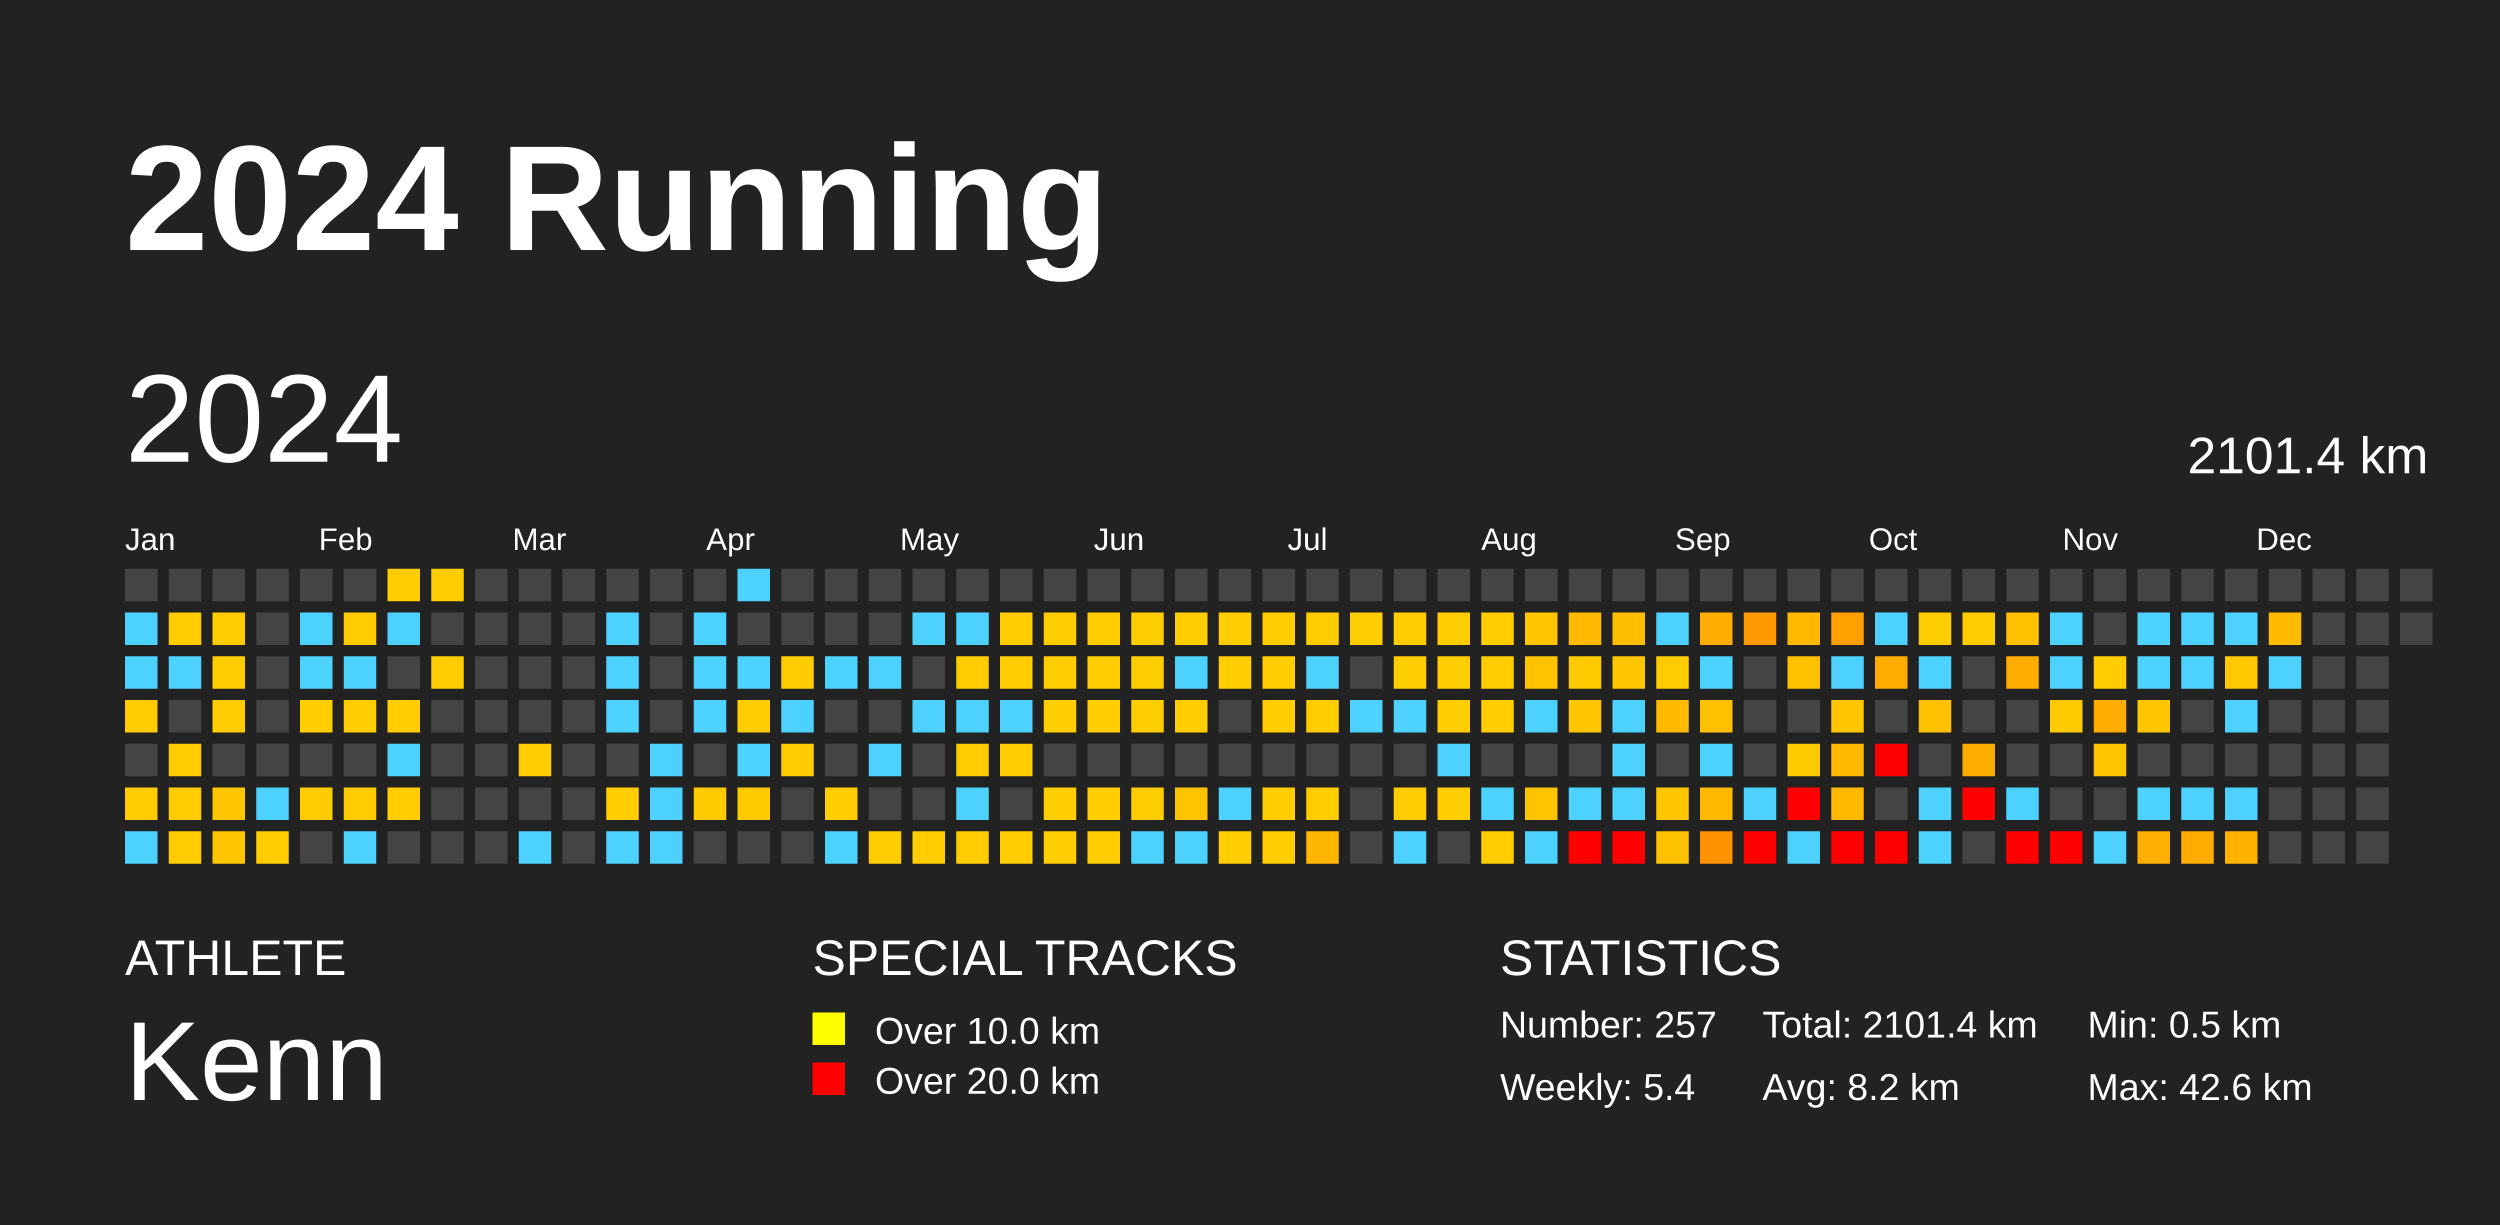
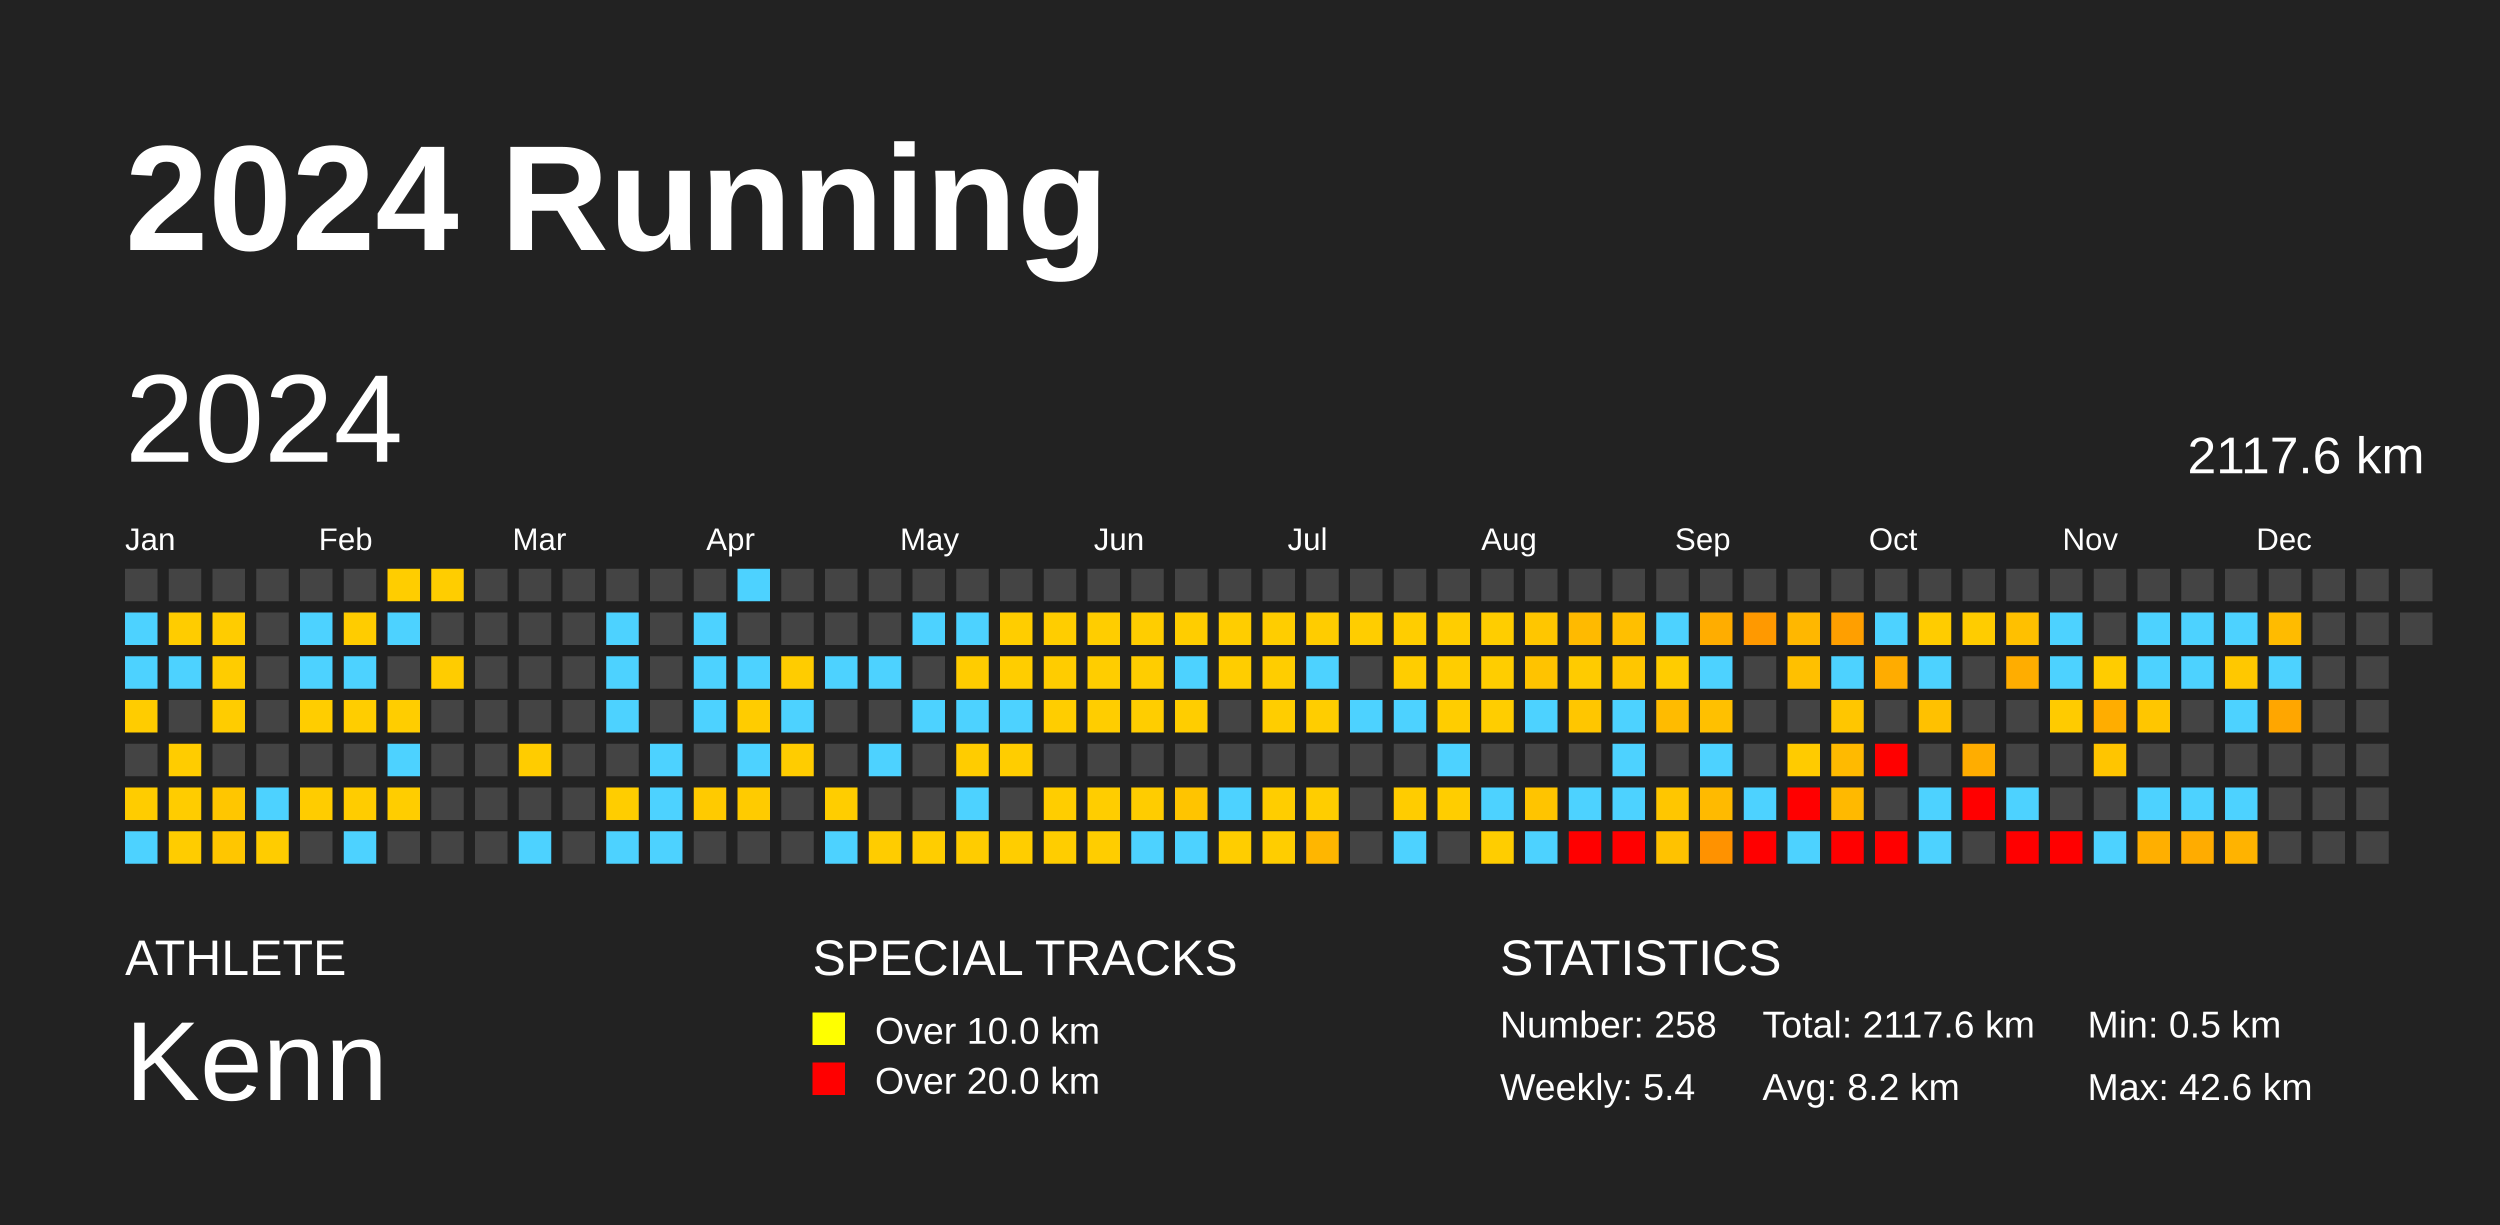
<svg xmlns="http://www.w3.org/2000/svg" baseProfile="full" height="98mm" version="1.1" viewBox="0,0,200,98" width="200mm">
  <defs />
  <rect fill="#222222" height="98" width="200" x="0" y="0" />
  <text fill="#FFFFFF" style="font-size:12px; font-family:Arial; font-weight:bold;" x="10" y="20">2024 Running</text>
  <text fill="#FFFFFF" style="font-size:4px; font-family:Arial" x="10" y="78">ATHLETE</text>
  <text fill="#FFFFFF" style="font-size:9px; font-family:Arial" x="10" y="88">Kenn</text>
  <text fill="#FFFFFF" style="font-size:4px; font-family:Arial" x="65" y="78">SPECIAL TRACKS</text>
  <rect fill="yellow" height="2.6" width="2.6" x="65" y="81" />
  <text fill="#FFFFFF" style="font-size:3px; font-family:Arial" x="70" y="83.5">Over 10.0 km</text>
  <rect fill="red" height="2.6" width="2.6" x="65" y="85" />
  <text fill="#FFFFFF" style="font-size:3px; font-family:Arial" x="70" y="87.5">Over 20.0 km</text>
  <text fill="#FFFFFF" style="font-size:4px; font-family:Arial" x="120" y="78">STATISTICS</text>
-   <text fill="#FFFFFF" style="font-size:3px; font-family:Arial" x="120" y="83">Number: 257</text>
+   <text fill="#FFFFFF" style="font-size:3px; font-family:Arial" x="120" y="83">Number: 258</text>
  <text fill="#FFFFFF" style="font-size:3px; font-family:Arial" x="120" y="88">Weekly: 5.4</text>
-   <text fill="#FFFFFF" style="font-size:3px; font-family:Arial" x="141" y="83">Total: 2101.4 km</text>
+   <text fill="#FFFFFF" style="font-size:3px; font-family:Arial" x="141" y="83">Total: 2117.6 km</text>
  <text fill="#FFFFFF" style="font-size:3px; font-family:Arial" x="141" y="88">Avg: 8.2 km</text>
  <text fill="#FFFFFF" style="font-size:3px; font-family:Arial" x="167" y="83">Min: 0.5 km</text>
  <text fill="#FFFFFF" style="font-size:3px; font-family:Arial" x="167" y="88">Max: 42.6 km</text>
  <text dominant-baseline="hanging" fill="#FFFFFF" style="font-size:10.0px; font-family:Arial;" x="10" y="30">2024</text>
-   <text dominant-baseline="hanging" fill="#FFFFFF" style="font-size:4.125px; font-family:Arial;" x="175" y="35">2101.4 km</text>
+   <text dominant-baseline="hanging" fill="#FFFFFF" style="font-size:4.125px; font-family:Arial;" x="175" y="35">2117.6 km</text>
  <text fill="#FFFFFF" style="font-size:2.5px; font-family:Arial" x="10.0" y="44">Jan</text>
  <text fill="#FFFFFF" style="font-size:2.5px; font-family:Arial" x="25.5" y="44">Feb</text>
  <text fill="#FFFFFF" style="font-size:2.5px; font-family:Arial" x="41.0" y="44">Mar</text>
  <text fill="#FFFFFF" style="font-size:2.5px; font-family:Arial" x="56.5" y="44">Apr</text>
  <text fill="#FFFFFF" style="font-size:2.5px; font-family:Arial" x="72.0" y="44">May</text>
  <text fill="#FFFFFF" style="font-size:2.5px; font-family:Arial" x="87.5" y="44">Jun</text>
  <text fill="#FFFFFF" style="font-size:2.5px; font-family:Arial" x="103.0" y="44">Jul</text>
  <text fill="#FFFFFF" style="font-size:2.5px; font-family:Arial" x="118.5" y="44">Aug</text>
  <text fill="#FFFFFF" style="font-size:2.5px; font-family:Arial" x="134.0" y="44">Sep</text>
  <text fill="#FFFFFF" style="font-size:2.5px; font-family:Arial" x="149.5" y="44">Oct</text>
  <text fill="#FFFFFF" style="font-size:2.5px; font-family:Arial" x="165.0" y="44">Nov</text>
  <text fill="#FFFFFF" style="font-size:2.5px; font-family:Arial" x="180.5" y="44">Dec</text>
  <rect fill="#444444" height="2.6" width="2.6" x="10.0" y="45.5" />
  <rect fill="#4dd2ff" height="2.6" width="2.6" x="10.0" y="49.0" />
  <rect fill="#4dd2ff" height="2.6" width="2.6" x="10.0" y="52.5" />
  <rect fill="#ffcc00" height="2.6" width="2.6" x="10.0" y="56.0" />
  <rect fill="#444444" height="2.6" width="2.6" x="10.0" y="59.5" />
  <rect fill="#ffcc00" height="2.6" width="2.6" x="10.0" y="63.0" />
  <rect fill="#4dd2ff" height="2.6" width="2.6" x="10.0" y="66.5" />
  <rect fill="#444444" height="2.6" width="2.6" x="13.5" y="45.5" />
  <rect fill="#ffcc00" height="2.6" width="2.6" x="13.5" y="49.0" />
  <rect fill="#4dd2ff" height="2.6" width="2.6" x="13.5" y="52.5" />
  <rect fill="#444444" height="2.6" width="2.6" x="13.5" y="56.0" />
  <rect fill="#ffcc00" height="2.6" width="2.6" x="13.5" y="59.5" />
  <rect fill="#ffcc00" height="2.6" width="2.6" x="13.5" y="63.0" />
  <rect fill="#ffcc00" height="2.6" width="2.6" x="13.5" y="66.5" />
  <rect fill="#444444" height="2.6" width="2.6" x="17.0" y="45.5" />
  <rect fill="#ffcc00" height="2.6" width="2.6" x="17.0" y="49.0" />
  <rect fill="#ffcc00" height="2.6" width="2.6" x="17.0" y="52.5" />
  <rect fill="#ffcc00" height="2.6" width="2.6" x="17.0" y="56.0" />
  <rect fill="#444444" height="2.6" width="2.6" x="17.0" y="59.5" />
  <rect fill="#ffc600" height="2.6" width="2.6" x="17.0" y="63.0" />
  <rect fill="#ffc600" height="2.6" width="2.6" x="17.0" y="66.5" />
  <rect fill="#444444" height="2.6" width="2.6" x="20.5" y="45.5" />
  <rect fill="#444444" height="2.6" width="2.6" x="20.5" y="49.0" />
  <rect fill="#444444" height="2.6" width="2.6" x="20.5" y="52.5" />
  <rect fill="#444444" height="2.6" width="2.6" x="20.5" y="56.0" />
  <rect fill="#444444" height="2.6" width="2.6" x="20.5" y="59.5" />
  <rect fill="#4dd2ff" height="2.6" width="2.6" x="20.5" y="63.0" />
  <rect fill="#ffcc00" height="2.6" width="2.6" x="20.5" y="66.5" />
  <rect fill="#444444" height="2.6" width="2.6" x="24.0" y="45.5" />
  <rect fill="#4dd2ff" height="2.6" width="2.6" x="24.0" y="49.0" />
  <rect fill="#4dd2ff" height="2.6" width="2.6" x="24.0" y="52.5" />
  <rect fill="#ffcd00" height="2.6" width="2.6" x="24.0" y="56.0" />
  <rect fill="#444444" height="2.6" width="2.6" x="24.0" y="59.5" />
  <rect fill="#ffcc00" height="2.6" width="2.6" x="24.0" y="63.0" />
  <rect fill="#444444" height="2.6" width="2.6" x="24.0" y="66.5" />
  <rect fill="#444444" height="2.6" width="2.6" x="27.5" y="45.5" />
  <rect fill="#ffcc00" height="2.6" width="2.6" x="27.5" y="49.0" />
  <rect fill="#4dd2ff" height="2.6" width="2.6" x="27.5" y="52.5" />
  <rect fill="#ffcd00" height="2.6" width="2.6" x="27.5" y="56.0" />
  <rect fill="#444444" height="2.6" width="2.6" x="27.5" y="59.5" />
  <rect fill="#ffcc00" height="2.6" width="2.6" x="27.5" y="63.0" />
  <rect fill="#4dd2ff" height="2.6" width="2.6" x="27.5" y="66.5" />
  <rect fill="#ffcd00" height="2.6" width="2.6" x="31.0" y="45.5" />
  <rect fill="#4dd2ff" height="2.6" width="2.6" x="31.0" y="49.0" />
  <rect fill="#444444" height="2.6" width="2.6" x="31.0" y="52.5" />
  <rect fill="#ffcd00" height="2.6" width="2.6" x="31.0" y="56.0" />
  <rect fill="#4dd2ff" height="2.6" width="2.6" x="31.0" y="59.5" />
  <rect fill="#ffcd00" height="2.6" width="2.6" x="31.0" y="63.0" />
  <rect fill="#444444" height="2.6" width="2.6" x="31.0" y="66.5" />
  <rect fill="#ffcd00" height="2.6" width="2.6" x="34.5" y="45.5" />
  <rect fill="#444444" height="2.6" width="2.6" x="34.5" y="49.0" />
  <rect fill="#ffcc00" height="2.6" width="2.6" x="34.5" y="52.5" />
  <rect fill="#444444" height="2.6" width="2.6" x="34.5" y="56.0" />
  <rect fill="#444444" height="2.6" width="2.6" x="34.5" y="59.5" />
  <rect fill="#444444" height="2.6" width="2.6" x="34.5" y="63.0" />
  <rect fill="#444444" height="2.6" width="2.6" x="34.5" y="66.5" />
  <rect fill="#444444" height="2.6" width="2.6" x="38.0" y="45.5" />
  <rect fill="#444444" height="2.6" width="2.6" x="38.0" y="49.0" />
  <rect fill="#444444" height="2.6" width="2.6" x="38.0" y="52.5" />
  <rect fill="#444444" height="2.6" width="2.6" x="38.0" y="56.0" />
  <rect fill="#444444" height="2.6" width="2.6" x="38.0" y="59.5" />
  <rect fill="#444444" height="2.6" width="2.6" x="38.0" y="63.0" />
  <rect fill="#444444" height="2.6" width="2.6" x="38.0" y="66.5" />
  <rect fill="#444444" height="2.6" width="2.6" x="41.5" y="45.5" />
  <rect fill="#444444" height="2.6" width="2.6" x="41.5" y="49.0" />
  <rect fill="#444444" height="2.6" width="2.6" x="41.5" y="52.5" />
  <rect fill="#444444" height="2.6" width="2.6" x="41.5" y="56.0" />
  <rect fill="#ffcc00" height="2.6" width="2.6" x="41.5" y="59.5" />
  <rect fill="#444444" height="2.6" width="2.6" x="41.5" y="63.0" />
  <rect fill="#4dd2ff" height="2.6" width="2.6" x="41.5" y="66.5" />
  <rect fill="#444444" height="2.6" width="2.6" x="45.0" y="45.5" />
  <rect fill="#444444" height="2.6" width="2.6" x="45.0" y="49.0" />
  <rect fill="#444444" height="2.6" width="2.6" x="45.0" y="52.5" />
  <rect fill="#444444" height="2.6" width="2.6" x="45.0" y="56.0" />
  <rect fill="#444444" height="2.6" width="2.6" x="45.0" y="59.5" />
  <rect fill="#444444" height="2.6" width="2.6" x="45.0" y="63.0" />
  <rect fill="#444444" height="2.6" width="2.6" x="45.0" y="66.5" />
  <rect fill="#444444" height="2.6" width="2.6" x="48.5" y="45.5" />
  <rect fill="#4dd2ff" height="2.6" width="2.6" x="48.5" y="49.0" />
  <rect fill="#4dd2ff" height="2.6" width="2.6" x="48.5" y="52.5" />
  <rect fill="#4dd2ff" height="2.6" width="2.6" x="48.5" y="56.0" />
  <rect fill="#444444" height="2.6" width="2.6" x="48.5" y="59.5" />
  <rect fill="#ffcd00" height="2.6" width="2.6" x="48.5" y="63.0" />
  <rect fill="#4dd2ff" height="2.6" width="2.6" x="48.5" y="66.5" />
  <rect fill="#444444" height="2.6" width="2.6" x="52.0" y="45.5" />
  <rect fill="#444444" height="2.6" width="2.6" x="52.0" y="49.0" />
  <rect fill="#444444" height="2.6" width="2.6" x="52.0" y="52.5" />
  <rect fill="#444444" height="2.6" width="2.6" x="52.0" y="56.0" />
  <rect fill="#4dd2ff" height="2.6" width="2.6" x="52.0" y="59.5" />
  <rect fill="#4dd2ff" height="2.6" width="2.6" x="52.0" y="63.0" />
  <rect fill="#4dd2ff" height="2.6" width="2.6" x="52.0" y="66.5" />
  <rect fill="#444444" height="2.6" width="2.6" x="55.5" y="45.5" />
  <rect fill="#4dd2ff" height="2.6" width="2.6" x="55.5" y="49.0" />
  <rect fill="#4dd2ff" height="2.6" width="2.6" x="55.5" y="52.5" />
  <rect fill="#4dd2ff" height="2.6" width="2.6" x="55.5" y="56.0" />
  <rect fill="#444444" height="2.6" width="2.6" x="55.5" y="59.5" />
  <rect fill="#ffca00" height="2.6" width="2.6" x="55.5" y="63.0" />
  <rect fill="#444444" height="2.6" width="2.6" x="55.5" y="66.5" />
  <rect fill="#4dd2ff" height="2.6" width="2.6" x="59.0" y="45.5" />
  <rect fill="#444444" height="2.6" width="2.6" x="59.0" y="49.0" />
  <rect fill="#4dd2ff" height="2.6" width="2.6" x="59.0" y="52.5" />
  <rect fill="#ffcc00" height="2.6" width="2.6" x="59.0" y="56.0" />
  <rect fill="#4dd2ff" height="2.6" width="2.6" x="59.0" y="59.5" />
  <rect fill="#ffcb00" height="2.6" width="2.6" x="59.0" y="63.0" />
  <rect fill="#444444" height="2.6" width="2.6" x="59.0" y="66.5" />
  <rect fill="#444444" height="2.6" width="2.6" x="62.5" y="45.5" />
  <rect fill="#444444" height="2.6" width="2.6" x="62.5" y="49.0" />
  <rect fill="#ffcc00" height="2.6" width="2.6" x="62.5" y="52.5" />
  <rect fill="#4dd2ff" height="2.6" width="2.6" x="62.5" y="56.0" />
  <rect fill="#ffcc00" height="2.6" width="2.6" x="62.5" y="59.5" />
  <rect fill="#444444" height="2.6" width="2.6" x="62.5" y="63.0" />
  <rect fill="#444444" height="2.6" width="2.6" x="62.5" y="66.5" />
  <rect fill="#444444" height="2.6" width="2.6" x="66.0" y="45.5" />
  <rect fill="#444444" height="2.6" width="2.6" x="66.0" y="49.0" />
  <rect fill="#4dd2ff" height="2.6" width="2.6" x="66.0" y="52.5" />
  <rect fill="#444444" height="2.6" width="2.6" x="66.0" y="56.0" />
  <rect fill="#444444" height="2.6" width="2.6" x="66.0" y="59.5" />
  <rect fill="#ffcd00" height="2.6" width="2.6" x="66.0" y="63.0" />
  <rect fill="#4dd2ff" height="2.6" width="2.6" x="66.0" y="66.5" />
  <rect fill="#444444" height="2.6" width="2.6" x="69.5" y="45.5" />
  <rect fill="#444444" height="2.6" width="2.6" x="69.5" y="49.0" />
  <rect fill="#4dd2ff" height="2.6" width="2.6" x="69.5" y="52.5" />
  <rect fill="#444444" height="2.6" width="2.6" x="69.5" y="56.0" />
  <rect fill="#4dd2ff" height="2.6" width="2.6" x="69.5" y="59.5" />
  <rect fill="#444444" height="2.6" width="2.6" x="69.5" y="63.0" />
  <rect fill="#ffcc00" height="2.6" width="2.6" x="69.5" y="66.5" />
  <rect fill="#444444" height="2.6" width="2.6" x="73.0" y="45.5" />
  <rect fill="#4dd2ff" height="2.6" width="2.6" x="73.0" y="49.0" />
  <rect fill="#444444" height="2.6" width="2.6" x="73.0" y="52.5" />
  <rect fill="#4dd2ff" height="2.6" width="2.6" x="73.0" y="56.0" />
  <rect fill="#444444" height="2.6" width="2.6" x="73.0" y="59.5" />
  <rect fill="#444444" height="2.6" width="2.6" x="73.0" y="63.0" />
  <rect fill="#ffcd00" height="2.6" width="2.6" x="73.0" y="66.5" />
  <rect fill="#444444" height="2.6" width="2.6" x="76.5" y="45.5" />
  <rect fill="#4dd2ff" height="2.6" width="2.6" x="76.5" y="49.0" />
  <rect fill="#ffcc00" height="2.6" width="2.6" x="76.5" y="52.5" />
  <rect fill="#4dd2ff" height="2.6" width="2.6" x="76.5" y="56.0" />
  <rect fill="#ffcc00" height="2.6" width="2.6" x="76.5" y="59.5" />
  <rect fill="#4dd2ff" height="2.6" width="2.6" x="76.5" y="63.0" />
  <rect fill="#ffcc00" height="2.6" width="2.6" x="76.5" y="66.5" />
  <rect fill="#444444" height="2.6" width="2.6" x="80.0" y="45.5" />
  <rect fill="#ffcd00" height="2.6" width="2.6" x="80.0" y="49.0" />
  <rect fill="#ffcd00" height="2.6" width="2.6" x="80.0" y="52.5" />
  <rect fill="#4dd2ff" height="2.6" width="2.6" x="80.0" y="56.0" />
  <rect fill="#ffcd00" height="2.6" width="2.6" x="80.0" y="59.5" />
  <rect fill="#444444" height="2.6" width="2.6" x="80.0" y="63.0" />
  <rect fill="#ffcd00" height="2.6" width="2.6" x="80.0" y="66.5" />
  <rect fill="#444444" height="2.6" width="2.6" x="83.5" y="45.5" />
  <rect fill="#ffcd00" height="2.6" width="2.6" x="83.5" y="49.0" />
  <rect fill="#ffcc00" height="2.6" width="2.6" x="83.5" y="52.5" />
  <rect fill="#ffcd00" height="2.6" width="2.6" x="83.5" y="56.0" />
  <rect fill="#444444" height="2.6" width="2.6" x="83.5" y="59.5" />
  <rect fill="#ffcd00" height="2.6" width="2.6" x="83.5" y="63.0" />
  <rect fill="#ffcd00" height="2.6" width="2.6" x="83.5" y="66.5" />
  <rect fill="#444444" height="2.6" width="2.6" x="87.0" y="45.5" />
  <rect fill="#ffcd00" height="2.6" width="2.6" x="87.0" y="49.0" />
  <rect fill="#ffcd00" height="2.6" width="2.6" x="87.0" y="52.5" />
  <rect fill="#ffcd00" height="2.6" width="2.6" x="87.0" y="56.0" />
  <rect fill="#444444" height="2.6" width="2.6" x="87.0" y="59.5" />
  <rect fill="#ffcd00" height="2.6" width="2.6" x="87.0" y="63.0" />
  <rect fill="#ffcd00" height="2.6" width="2.6" x="87.0" y="66.5" />
  <rect fill="#444444" height="2.6" width="2.6" x="90.5" y="45.5" />
  <rect fill="#ffcd00" height="2.6" width="2.6" x="90.5" y="49.0" />
  <rect fill="#ffcd00" height="2.6" width="2.6" x="90.5" y="52.5" />
  <rect fill="#ffcd00" height="2.6" width="2.6" x="90.5" y="56.0" />
  <rect fill="#444444" height="2.6" width="2.6" x="90.5" y="59.5" />
  <rect fill="#ffcc00" height="2.6" width="2.6" x="90.5" y="63.0" />
  <rect fill="#4dd2ff" height="2.6" width="2.6" x="90.5" y="66.5" />
  <rect fill="#444444" height="2.6" width="2.6" x="94.0" y="45.5" />
  <rect fill="#ffcd00" height="2.6" width="2.6" x="94.0" y="49.0" />
  <rect fill="#4dd2ff" height="2.6" width="2.6" x="94.0" y="52.5" />
  <rect fill="#ffcd00" height="2.6" width="2.6" x="94.0" y="56.0" />
  <rect fill="#444444" height="2.6" width="2.6" x="94.0" y="59.5" />
  <rect fill="#ffc400" height="2.6" width="2.6" x="94.0" y="63.0" />
  <rect fill="#4dd2ff" height="2.6" width="2.6" x="94.0" y="66.5" />
  <rect fill="#444444" height="2.6" width="2.6" x="97.5" y="45.5" />
  <rect fill="#ffcd00" height="2.6" width="2.6" x="97.5" y="49.0" />
  <rect fill="#ffcd00" height="2.6" width="2.6" x="97.5" y="52.5" />
  <rect fill="#444444" height="2.6" width="2.6" x="97.5" y="56.0" />
  <rect fill="#444444" height="2.6" width="2.6" x="97.5" y="59.5" />
  <rect fill="#4dd2ff" height="2.6" width="2.6" x="97.5" y="63.0" />
  <rect fill="#ffcd00" height="2.6" width="2.6" x="97.5" y="66.5" />
  <rect fill="#444444" height="2.6" width="2.6" x="101.0" y="45.5" />
  <rect fill="#ffcd00" height="2.6" width="2.6" x="101.0" y="49.0" />
  <rect fill="#ffcd00" height="2.6" width="2.6" x="101.0" y="52.5" />
  <rect fill="#ffcd00" height="2.6" width="2.6" x="101.0" y="56.0" />
  <rect fill="#444444" height="2.6" width="2.6" x="101.0" y="59.5" />
  <rect fill="#ffcd00" height="2.6" width="2.6" x="101.0" y="63.0" />
  <rect fill="#ffcd00" height="2.6" width="2.6" x="101.0" y="66.5" />
  <rect fill="#444444" height="2.6" width="2.6" x="104.5" y="45.5" />
  <rect fill="#ffcc00" height="2.6" width="2.6" x="104.5" y="49.0" />
  <rect fill="#4dd2ff" height="2.6" width="2.6" x="104.5" y="52.5" />
  <rect fill="#ffcd00" height="2.6" width="2.6" x="104.5" y="56.0" />
  <rect fill="#444444" height="2.6" width="2.6" x="104.5" y="59.5" />
  <rect fill="#ffcd00" height="2.6" width="2.6" x="104.5" y="63.0" />
  <rect fill="#ffb600" height="2.6" width="2.6" x="104.5" y="66.5" />
  <rect fill="#444444" height="2.6" width="2.6" x="108.0" y="45.5" />
  <rect fill="#ffcd00" height="2.6" width="2.6" x="108.0" y="49.0" />
  <rect fill="#444444" height="2.6" width="2.6" x="108.0" y="52.5" />
  <rect fill="#4dd2ff" height="2.6" width="2.6" x="108.0" y="56.0" />
  <rect fill="#444444" height="2.6" width="2.6" x="108.0" y="59.5" />
  <rect fill="#444444" height="2.6" width="2.6" x="108.0" y="63.0" />
  <rect fill="#444444" height="2.6" width="2.6" x="108.0" y="66.5" />
  <rect fill="#444444" height="2.6" width="2.6" x="111.5" y="45.5" />
  <rect fill="#ffcd00" height="2.6" width="2.6" x="111.5" y="49.0" />
  <rect fill="#ffcd00" height="2.6" width="2.6" x="111.5" y="52.5" />
  <rect fill="#4dd2ff" height="2.6" width="2.6" x="111.5" y="56.0" />
  <rect fill="#444444" height="2.6" width="2.6" x="111.5" y="59.5" />
  <rect fill="#ffcc00" height="2.6" width="2.6" x="111.5" y="63.0" />
  <rect fill="#4dd2ff" height="2.6" width="2.6" x="111.5" y="66.5" />
  <rect fill="#444444" height="2.6" width="2.6" x="115.0" y="45.5" />
  <rect fill="#ffcd00" height="2.6" width="2.6" x="115.0" y="49.0" />
  <rect fill="#ffcd00" height="2.6" width="2.6" x="115.0" y="52.5" />
  <rect fill="#ffcd00" height="2.6" width="2.6" x="115.0" y="56.0" />
  <rect fill="#4dd2ff" height="2.6" width="2.6" x="115.0" y="59.5" />
  <rect fill="#ffcd00" height="2.6" width="2.6" x="115.0" y="63.0" />
  <rect fill="#444444" height="2.6" width="2.6" x="115.0" y="66.5" />
  <rect fill="#444444" height="2.6" width="2.6" x="118.5" y="45.5" />
  <rect fill="#ffcd00" height="2.6" width="2.6" x="118.5" y="49.0" />
  <rect fill="#ffcd00" height="2.6" width="2.6" x="118.5" y="52.5" />
  <rect fill="#ffcd00" height="2.6" width="2.6" x="118.5" y="56.0" />
  <rect fill="#444444" height="2.6" width="2.6" x="118.5" y="59.5" />
  <rect fill="#4dd2ff" height="2.6" width="2.6" x="118.5" y="63.0" />
  <rect fill="#ffcd00" height="2.6" width="2.6" x="118.5" y="66.5" />
  <rect fill="#444444" height="2.6" width="2.6" x="122.0" y="45.5" />
  <rect fill="#ffc600" height="2.6" width="2.6" x="122.0" y="49.0" />
  <rect fill="#ffc300" height="2.6" width="2.6" x="122.0" y="52.5" />
  <rect fill="#4dd2ff" height="2.6" width="2.6" x="122.0" y="56.0" />
  <rect fill="#444444" height="2.6" width="2.6" x="122.0" y="59.5" />
  <rect fill="#ffc400" height="2.6" width="2.6" x="122.0" y="63.0" />
  <rect fill="#4dd2ff" height="2.6" width="2.6" x="122.0" y="66.5" />
  <rect fill="#444444" height="2.6" width="2.6" x="125.5" y="45.5" />
  <rect fill="#ffba00" height="2.6" width="2.6" x="125.5" y="49.0" />
  <rect fill="#ffcb00" height="2.6" width="2.6" x="125.5" y="52.5" />
  <rect fill="#ffc600" height="2.6" width="2.6" x="125.5" y="56.0" />
  <rect fill="#444444" height="2.6" width="2.6" x="125.5" y="59.5" />
  <rect fill="#4dd2ff" height="2.6" width="2.6" x="125.5" y="63.0" />
  <rect fill="red" height="2.6" width="2.6" x="125.5" y="66.5" />
  <rect fill="#444444" height="2.6" width="2.6" x="129.0" y="45.5" />
  <rect fill="#ffbf00" height="2.6" width="2.6" x="129.0" y="49.0" />
  <rect fill="#ffc600" height="2.6" width="2.6" x="129.0" y="52.5" />
  <rect fill="#4dd2ff" height="2.6" width="2.6" x="129.0" y="56.0" />
  <rect fill="#4dd2ff" height="2.6" width="2.6" x="129.0" y="59.5" />
  <rect fill="#4dd2ff" height="2.6" width="2.6" x="129.0" y="63.0" />
  <rect fill="red" height="2.6" width="2.6" x="129.0" y="66.5" />
  <rect fill="#444444" height="2.6" width="2.6" x="132.5" y="45.5" />
  <rect fill="#4dd2ff" height="2.6" width="2.6" x="132.5" y="49.0" />
  <rect fill="#ffcc00" height="2.6" width="2.6" x="132.5" y="52.5" />
  <rect fill="#ffbb00" height="2.6" width="2.6" x="132.5" y="56.0" />
  <rect fill="#444444" height="2.6" width="2.6" x="132.5" y="59.5" />
  <rect fill="#ffc600" height="2.6" width="2.6" x="132.5" y="63.0" />
  <rect fill="#ffc200" height="2.6" width="2.6" x="132.5" y="66.5" />
  <rect fill="#444444" height="2.6" width="2.6" x="136.0" y="45.5" />
  <rect fill="#ffad00" height="2.6" width="2.6" x="136.0" y="49.0" />
  <rect fill="#4dd2ff" height="2.6" width="2.6" x="136.0" y="52.5" />
  <rect fill="#ffc000" height="2.6" width="2.6" x="136.0" y="56.0" />
  <rect fill="#4dd2ff" height="2.6" width="2.6" x="136.0" y="59.5" />
  <rect fill="#ffba00" height="2.6" width="2.6" x="136.0" y="63.0" />
  <rect fill="#ff9200" height="2.6" width="2.6" x="136.0" y="66.5" />
  <rect fill="#444444" height="2.6" width="2.6" x="139.5" y="45.5" />
  <rect fill="#ff9900" height="2.6" width="2.6" x="139.5" y="49.0" />
  <rect fill="#444444" height="2.6" width="2.6" x="139.5" y="52.5" />
  <rect fill="#444444" height="2.6" width="2.6" x="139.5" y="56.0" />
  <rect fill="#444444" height="2.6" width="2.6" x="139.5" y="59.5" />
  <rect fill="#4dd2ff" height="2.6" width="2.6" x="139.5" y="63.0" />
  <rect fill="red" height="2.6" width="2.6" x="139.5" y="66.5" />
  <rect fill="#444444" height="2.6" width="2.6" x="143.0" y="45.5" />
  <rect fill="#ffb700" height="2.6" width="2.6" x="143.0" y="49.0" />
  <rect fill="#ffc000" height="2.6" width="2.6" x="143.0" y="52.5" />
  <rect fill="#444444" height="2.6" width="2.6" x="143.0" y="56.0" />
  <rect fill="#ffcb00" height="2.6" width="2.6" x="143.0" y="59.5" />
  <rect fill="red" height="2.6" width="2.6" x="143.0" y="63.0" />
  <rect fill="#4dd2ff" height="2.6" width="2.6" x="143.0" y="66.5" />
  <rect fill="#444444" height="2.6" width="2.6" x="146.5" y="45.5" />
  <rect fill="#ff9f00" height="2.6" width="2.6" x="146.5" y="49.0" />
  <rect fill="#4dd2ff" height="2.6" width="2.6" x="146.5" y="52.5" />
  <rect fill="#ffc600" height="2.6" width="2.6" x="146.5" y="56.0" />
  <rect fill="#ffba00" height="2.6" width="2.6" x="146.5" y="59.5" />
  <rect fill="#ffb900" height="2.6" width="2.6" x="146.5" y="63.0" />
  <rect fill="red" height="2.6" width="2.6" x="146.5" y="66.5" />
  <rect fill="#444444" height="2.6" width="2.6" x="150.0" y="45.5" />
  <rect fill="#4dd2ff" height="2.6" width="2.6" x="150.0" y="49.0" />
  <rect fill="#ffac00" height="2.6" width="2.6" x="150.0" y="52.5" />
  <rect fill="#444444" height="2.6" width="2.6" x="150.0" y="56.0" />
  <rect fill="red" height="2.6" width="2.6" x="150.0" y="59.5" />
  <rect fill="#444444" height="2.6" width="2.6" x="150.0" y="63.0" />
  <rect fill="red" height="2.6" width="2.6" x="150.0" y="66.5" />
  <rect fill="#444444" height="2.6" width="2.6" x="153.5" y="45.5" />
  <rect fill="#ffcc00" height="2.6" width="2.6" x="153.5" y="49.0" />
  <rect fill="#4dd2ff" height="2.6" width="2.6" x="153.5" y="52.5" />
  <rect fill="#ffc100" height="2.6" width="2.6" x="153.5" y="56.0" />
  <rect fill="#444444" height="2.6" width="2.6" x="153.5" y="59.5" />
  <rect fill="#4dd2ff" height="2.6" width="2.6" x="153.5" y="63.0" />
  <rect fill="#4dd2ff" height="2.6" width="2.6" x="153.5" y="66.5" />
  <rect fill="#444444" height="2.6" width="2.6" x="157.0" y="45.5" />
  <rect fill="#ffcc00" height="2.6" width="2.6" x="157.0" y="49.0" />
  <rect fill="#444444" height="2.6" width="2.6" x="157.0" y="52.5" />
  <rect fill="#444444" height="2.6" width="2.6" x="157.0" y="56.0" />
  <rect fill="#ffad00" height="2.6" width="2.6" x="157.0" y="59.5" />
  <rect fill="red" height="2.6" width="2.6" x="157.0" y="63.0" />
  <rect fill="#444444" height="2.6" width="2.6" x="157.0" y="66.5" />
  <rect fill="#444444" height="2.6" width="2.6" x="160.5" y="45.5" />
  <rect fill="#ffc000" height="2.6" width="2.6" x="160.5" y="49.0" />
  <rect fill="#ffad00" height="2.6" width="2.6" x="160.5" y="52.5" />
  <rect fill="#444444" height="2.6" width="2.6" x="160.5" y="56.0" />
  <rect fill="#444444" height="2.6" width="2.6" x="160.5" y="59.5" />
  <rect fill="#4dd2ff" height="2.6" width="2.6" x="160.5" y="63.0" />
  <rect fill="red" height="2.6" width="2.6" x="160.5" y="66.5" />
  <rect fill="#444444" height="2.6" width="2.6" x="164.0" y="45.5" />
  <rect fill="#4dd2ff" height="2.6" width="2.6" x="164.0" y="49.0" />
  <rect fill="#4dd2ff" height="2.6" width="2.6" x="164.0" y="52.5" />
  <rect fill="#ffcb00" height="2.6" width="2.6" x="164.0" y="56.0" />
  <rect fill="#444444" height="2.6" width="2.6" x="164.0" y="59.5" />
  <rect fill="#444444" height="2.6" width="2.6" x="164.0" y="63.0" />
  <rect fill="red" height="2.6" width="2.6" x="164.0" y="66.5" />
  <rect fill="#444444" height="2.6" width="2.6" x="167.5" y="45.5" />
  <rect fill="#444444" height="2.6" width="2.6" x="167.5" y="49.0" />
  <rect fill="#ffcc00" height="2.6" width="2.6" x="167.5" y="52.5" />
  <rect fill="#ffad00" height="2.6" width="2.6" x="167.5" y="56.0" />
  <rect fill="#ffc500" height="2.6" width="2.6" x="167.5" y="59.5" />
  <rect fill="#444444" height="2.6" width="2.6" x="167.5" y="63.0" />
  <rect fill="#4dd2ff" height="2.6" width="2.6" x="167.5" y="66.5" />
  <rect fill="#444444" height="2.6" width="2.6" x="171.0" y="45.5" />
  <rect fill="#4dd2ff" height="2.6" width="2.6" x="171.0" y="49.0" />
  <rect fill="#4dd2ff" height="2.6" width="2.6" x="171.0" y="52.5" />
  <rect fill="#ffc600" height="2.6" width="2.6" x="171.0" y="56.0" />
  <rect fill="#444444" height="2.6" width="2.6" x="171.0" y="59.5" />
  <rect fill="#4dd2ff" height="2.6" width="2.6" x="171.0" y="63.0" />
  <rect fill="#ffaf00" height="2.6" width="2.6" x="171.0" y="66.5" />
  <rect fill="#444444" height="2.6" width="2.6" x="174.5" y="45.5" />
  <rect fill="#4dd2ff" height="2.6" width="2.6" x="174.5" y="49.0" />
  <rect fill="#4dd2ff" height="2.6" width="2.6" x="174.5" y="52.5" />
  <rect fill="#444444" height="2.6" width="2.6" x="174.5" y="56.0" />
  <rect fill="#444444" height="2.6" width="2.6" x="174.5" y="59.5" />
  <rect fill="#4dd2ff" height="2.6" width="2.6" x="174.5" y="63.0" />
  <rect fill="#ffac00" height="2.6" width="2.6" x="174.5" y="66.5" />
  <rect fill="#444444" height="2.6" width="2.6" x="178.0" y="45.5" />
  <rect fill="#4dd2ff" height="2.6" width="2.6" x="178.0" y="49.0" />
  <rect fill="#ffc800" height="2.6" width="2.6" x="178.0" y="52.5" />
  <rect fill="#4dd2ff" height="2.6" width="2.6" x="178.0" y="56.0" />
  <rect fill="#444444" height="2.6" width="2.6" x="178.0" y="59.5" />
  <rect fill="#4dd2ff" height="2.6" width="2.6" x="178.0" y="63.0" />
  <rect fill="#ffb300" height="2.6" width="2.6" x="178.0" y="66.5" />
  <rect fill="#444444" height="2.6" width="2.6" x="181.5" y="45.5" />
  <rect fill="#ffbb00" height="2.6" width="2.6" x="181.5" y="49.0" />
  <rect fill="#4dd2ff" height="2.6" width="2.6" x="181.5" y="52.5" />
-   <rect fill="#444444" height="2.6" width="2.6" x="181.5" y="56.0" />
+   <rect fill="#ffa600" height="2.6" width="2.6" x="181.5" y="56.0" />
  <rect fill="#444444" height="2.6" width="2.6" x="181.5" y="59.5" />
  <rect fill="#444444" height="2.6" width="2.6" x="181.5" y="63.0" />
  <rect fill="#444444" height="2.6" width="2.6" x="181.5" y="66.5" />
  <rect fill="#444444" height="2.6" width="2.6" x="185.0" y="45.5" />
  <rect fill="#444444" height="2.6" width="2.6" x="185.0" y="49.0" />
  <rect fill="#444444" height="2.6" width="2.6" x="185.0" y="52.5" />
  <rect fill="#444444" height="2.6" width="2.6" x="185.0" y="56.0" />
  <rect fill="#444444" height="2.6" width="2.6" x="185.0" y="59.5" />
  <rect fill="#444444" height="2.6" width="2.6" x="185.0" y="63.0" />
  <rect fill="#444444" height="2.6" width="2.6" x="185.0" y="66.5" />
  <rect fill="#444444" height="2.6" width="2.6" x="188.5" y="45.5" />
  <rect fill="#444444" height="2.6" width="2.6" x="188.5" y="49.0" />
  <rect fill="#444444" height="2.6" width="2.6" x="188.5" y="52.5" />
  <rect fill="#444444" height="2.6" width="2.6" x="188.5" y="56.0" />
  <rect fill="#444444" height="2.6" width="2.6" x="188.5" y="59.5" />
  <rect fill="#444444" height="2.6" width="2.6" x="188.5" y="63.0" />
  <rect fill="#444444" height="2.6" width="2.6" x="188.5" y="66.5" />
  <rect fill="#444444" height="2.6" width="2.6" x="192.0" y="45.5" />
  <rect fill="#444444" height="2.6" width="2.6" x="192.0" y="49.0" />
</svg>
